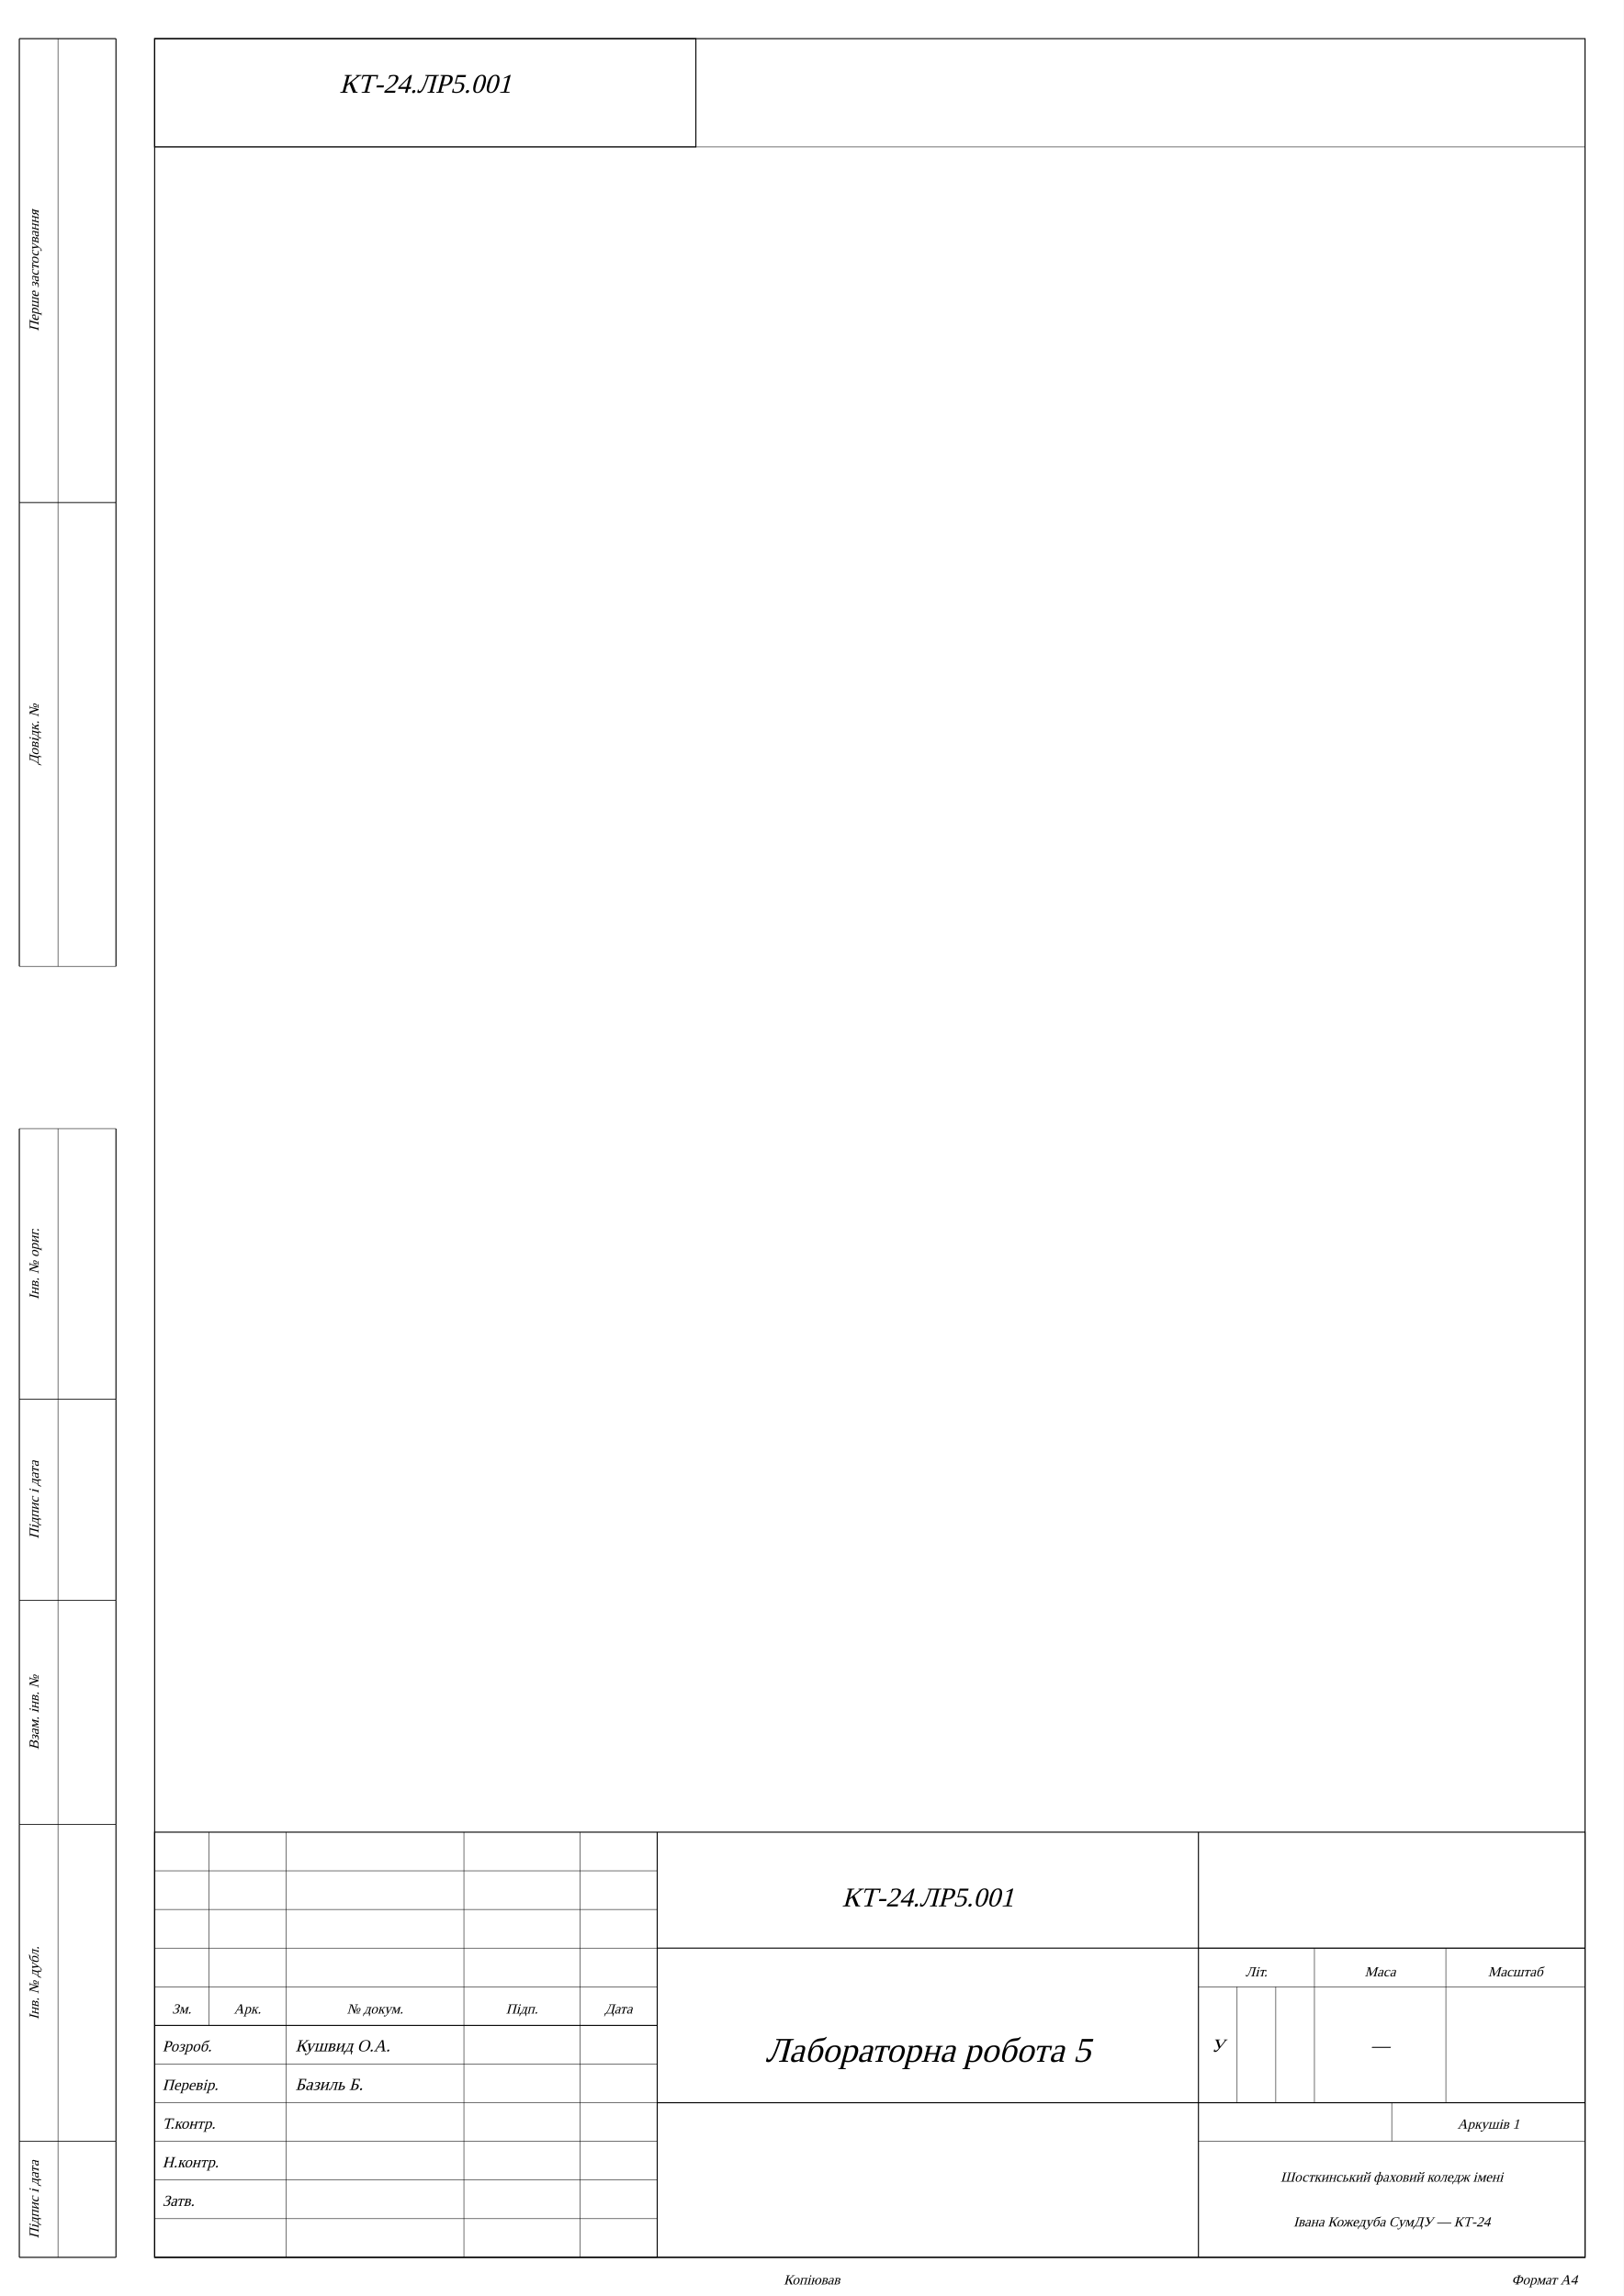
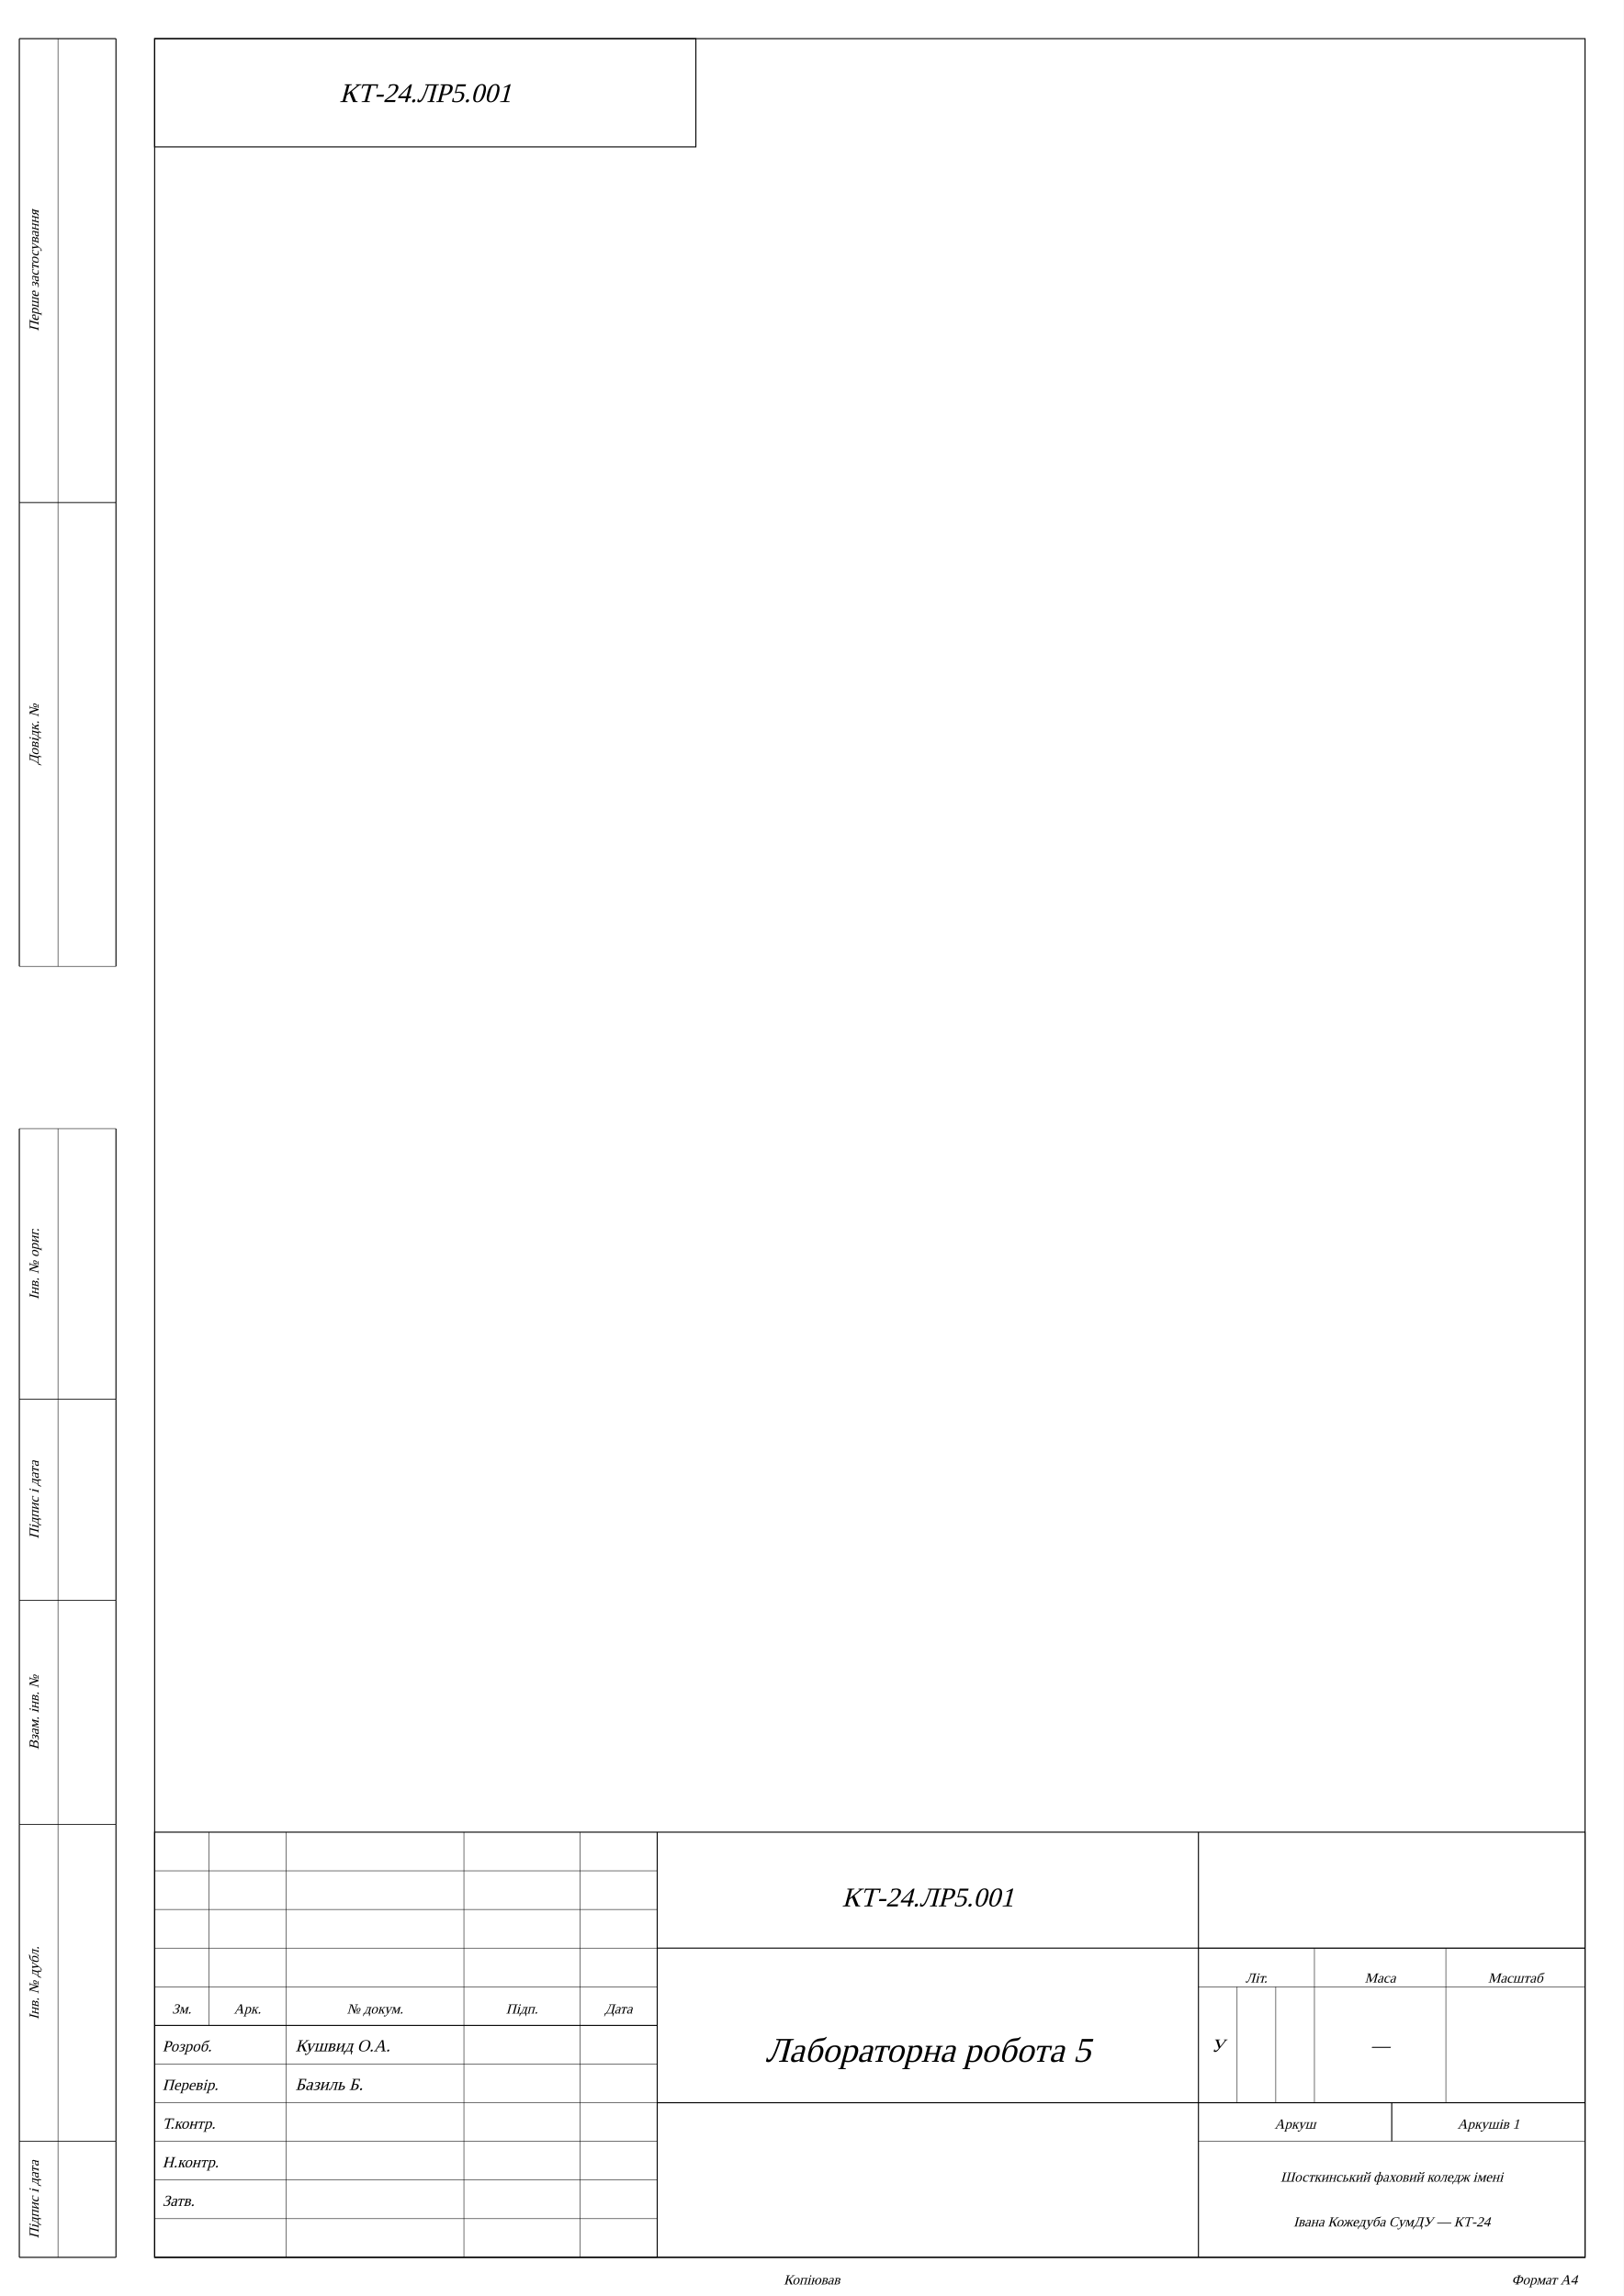
<svg xmlns="http://www.w3.org/2000/svg" width="210mm" height="297mm" viewBox="0 0 210 297">
  <rect width="210" height="297" fill="white" />
  <g transform="translate(0 0) scale(1)">
    <rect x="20" y="5" width="185" height="287" fill="none" stroke="#000000" stroke-width="0.5" vector-effect="non-scaling-stroke" />
    <line x1="2.5" y1="5" x2="15" y2="5" stroke="#000000" stroke-width="0.5" fill="none" vector-effect="non-scaling-stroke" />
    <line x1="2.5" y1="65" x2="15" y2="65" stroke="#000000" stroke-width="0.25" fill="none" vector-effect="non-scaling-stroke" />
    <line x1="2.5" y1="5" x2="2.5" y2="65" stroke="#000000" stroke-width="0.5" fill="none" vector-effect="non-scaling-stroke" />
    <line x1="7.5" y1="5" x2="7.5" y2="65" stroke="#000000" stroke-width="0.25" fill="none" vector-effect="non-scaling-stroke" />
    <line x1="15" y1="5" x2="15" y2="65" stroke="#000000" stroke-width="0.5" fill="none" vector-effect="non-scaling-stroke" />
    <text x="5" y="35" font-family="GOST type B, ISO 3098, DejaVu Sans, Arial, sans-serif" font-size="1.8" fill="#000000" text-anchor="middle" transform="translate(5 35) rotate(-90) skewX(-15) translate(-5 -35)">Перше застосування</text>
    <line x1="2.5" y1="65" x2="15" y2="65" stroke="#000000" stroke-width="0.25" fill="none" vector-effect="non-scaling-stroke" />
    <line x1="2.5" y1="125" x2="15" y2="125" stroke="#000000" stroke-width="0.25" fill="none" vector-effect="non-scaling-stroke" />
    <line x1="2.5" y1="65" x2="2.5" y2="125" stroke="#000000" stroke-width="0.5" fill="none" vector-effect="non-scaling-stroke" />
    <line x1="7.5" y1="65" x2="7.5" y2="125" stroke="#000000" stroke-width="0.25" fill="none" vector-effect="non-scaling-stroke" />
    <line x1="15" y1="65" x2="15" y2="125" stroke="#000000" stroke-width="0.5" fill="none" vector-effect="non-scaling-stroke" />
    <text x="5" y="95" font-family="GOST type B, ISO 3098, DejaVu Sans, Arial, sans-serif" font-size="1.8" fill="#000000" text-anchor="middle" transform="translate(5 95) rotate(-90) skewX(-15) translate(-5 -95)">Довідк. №</text>
    <line x1="2.5" y1="146" x2="15" y2="146" stroke="#000000" stroke-width="0.25" fill="none" vector-effect="non-scaling-stroke" />
    <line x1="2.5" y1="181" x2="15" y2="181" stroke="#000000" stroke-width="0.25" fill="none" vector-effect="non-scaling-stroke" />
    <line x1="2.5" y1="146" x2="2.5" y2="181" stroke="#000000" stroke-width="0.5" fill="none" vector-effect="non-scaling-stroke" />
    <line x1="7.5" y1="146" x2="7.5" y2="181" stroke="#000000" stroke-width="0.25" fill="none" vector-effect="non-scaling-stroke" />
    <line x1="15" y1="146" x2="15" y2="181" stroke="#000000" stroke-width="0.5" fill="none" vector-effect="non-scaling-stroke" />
    <text x="5" y="163.5" font-family="GOST type B, ISO 3098, DejaVu Sans, Arial, sans-serif" font-size="1.8" fill="#000000" text-anchor="middle" transform="translate(5 163.5) rotate(-90) skewX(-15) translate(-5 -163.5)">Інв. № ориг.</text>
    <line x1="2.5" y1="181" x2="15" y2="181" stroke="#000000" stroke-width="0.25" fill="none" vector-effect="non-scaling-stroke" />
    <line x1="2.5" y1="207" x2="15" y2="207" stroke="#000000" stroke-width="0.25" fill="none" vector-effect="non-scaling-stroke" />
    <line x1="2.5" y1="181" x2="2.5" y2="207" stroke="#000000" stroke-width="0.5" fill="none" vector-effect="non-scaling-stroke" />
    <line x1="7.5" y1="181" x2="7.5" y2="207" stroke="#000000" stroke-width="0.25" fill="none" vector-effect="non-scaling-stroke" />
    <line x1="15" y1="181" x2="15" y2="207" stroke="#000000" stroke-width="0.5" fill="none" vector-effect="non-scaling-stroke" />
    <text x="5" y="194" font-family="GOST type B, ISO 3098, DejaVu Sans, Arial, sans-serif" font-size="1.8" fill="#000000" text-anchor="middle" transform="translate(5 194) rotate(-90) skewX(-15) translate(-5 -194)">Підпис і дата</text>
    <line x1="2.5" y1="207" x2="15" y2="207" stroke="#000000" stroke-width="0.25" fill="none" vector-effect="non-scaling-stroke" />
    <line x1="2.5" y1="236" x2="15" y2="236" stroke="#000000" stroke-width="0.25" fill="none" vector-effect="non-scaling-stroke" />
    <line x1="2.5" y1="207" x2="2.5" y2="236" stroke="#000000" stroke-width="0.5" fill="none" vector-effect="non-scaling-stroke" />
    <line x1="7.5" y1="207" x2="7.5" y2="236" stroke="#000000" stroke-width="0.25" fill="none" vector-effect="non-scaling-stroke" />
    <line x1="15" y1="207" x2="15" y2="236" stroke="#000000" stroke-width="0.5" fill="none" vector-effect="non-scaling-stroke" />
    <text x="5" y="221.5" font-family="GOST type B, ISO 3098, DejaVu Sans, Arial, sans-serif" font-size="1.8" fill="#000000" text-anchor="middle" transform="translate(5 221.5) rotate(-90) skewX(-15) translate(-5 -221.5)">Взам. інв. №</text>
    <line x1="2.5" y1="236" x2="15" y2="236" stroke="#000000" stroke-width="0.25" fill="none" vector-effect="non-scaling-stroke" />
    <line x1="2.5" y1="277" x2="15" y2="277" stroke="#000000" stroke-width="0.25" fill="none" vector-effect="non-scaling-stroke" />
    <line x1="2.5" y1="236" x2="2.5" y2="277" stroke="#000000" stroke-width="0.5" fill="none" vector-effect="non-scaling-stroke" />
    <line x1="7.5" y1="236" x2="7.5" y2="277" stroke="#000000" stroke-width="0.25" fill="none" vector-effect="non-scaling-stroke" />
    <line x1="15" y1="236" x2="15" y2="277" stroke="#000000" stroke-width="0.5" fill="none" vector-effect="non-scaling-stroke" />
    <text x="5" y="256.5" font-family="GOST type B, ISO 3098, DejaVu Sans, Arial, sans-serif" font-size="1.8" fill="#000000" text-anchor="middle" transform="translate(5 256.5) rotate(-90) skewX(-15) translate(-5 -256.5)">Інв. № дубл.</text>
    <line x1="2.5" y1="277" x2="15" y2="277" stroke="#000000" stroke-width="0.25" fill="none" vector-effect="non-scaling-stroke" />
    <line x1="2.5" y1="292" x2="15" y2="292" stroke="#000000" stroke-width="0.5" fill="none" vector-effect="non-scaling-stroke" />
    <line x1="2.5" y1="277" x2="2.5" y2="292" stroke="#000000" stroke-width="0.5" fill="none" vector-effect="non-scaling-stroke" />
    <line x1="7.5" y1="277" x2="7.5" y2="292" stroke="#000000" stroke-width="0.25" fill="none" vector-effect="non-scaling-stroke" />
    <line x1="15" y1="277" x2="15" y2="292" stroke="#000000" stroke-width="0.5" fill="none" vector-effect="non-scaling-stroke" />
    <text x="5" y="284.5" font-family="GOST type B, ISO 3098, DejaVu Sans, Arial, sans-serif" font-size="1.8" fill="#000000" text-anchor="middle" transform="translate(5 284.5) rotate(-90) skewX(-15) translate(-5 -284.5)">Підпис і дата</text>
    <rect x="20" y="5" width="70" height="14" fill="none" stroke="#000000" stroke-width="0.5" vector-effect="non-scaling-stroke" />
-     <text x="55" y="12" font-family="GOST type B, ISO 3098, DejaVu Sans, Arial, sans-serif" font-size="3.5" fill="#000000" text-anchor="middle" transform="translate(55 12) skewX(-15) translate(-55 -12)">КТ-24.ЛР5.001</text>
-     <line x1="20" y1="19" x2="205" y2="19" stroke="#000000" stroke-width="0.25" fill="none" vector-effect="non-scaling-stroke" />
+     <text x="55" y="13.2" font-family="GOST type B, ISO 3098, DejaVu Sans, Arial, sans-serif" font-size="3.5" fill="#000000" text-anchor="middle" transform="translate(55 13.2) skewX(-15) translate(-55 -13.2)">КТ-24.ЛР5.001</text>
    <rect x="20" y="237" width="185" height="55" fill="none" stroke="#000000" stroke-width="0.5" vector-effect="non-scaling-stroke" />
    <line x1="27" y1="237" x2="27" y2="262" stroke="#000000" stroke-width="0.25" fill="none" vector-effect="non-scaling-stroke" />
    <line x1="37" y1="237" x2="37" y2="262" stroke="#000000" stroke-width="0.25" fill="none" vector-effect="non-scaling-stroke" />
    <line x1="60" y1="237" x2="60" y2="262" stroke="#000000" stroke-width="0.25" fill="none" vector-effect="non-scaling-stroke" />
    <line x1="75" y1="237" x2="75" y2="262" stroke="#000000" stroke-width="0.25" fill="none" vector-effect="non-scaling-stroke" />
    <line x1="85" y1="237" x2="85" y2="292" stroke="#000000" stroke-width="0.5" fill="none" vector-effect="non-scaling-stroke" />
    <line x1="20" y1="242" x2="85" y2="242" stroke="#000000" stroke-width="0.25" fill="none" vector-effect="non-scaling-stroke" />
    <line x1="20" y1="247" x2="85" y2="247" stroke="#000000" stroke-width="0.25" fill="none" vector-effect="non-scaling-stroke" />
    <line x1="20" y1="252" x2="85" y2="252" stroke="#000000" stroke-width="0.25" fill="none" vector-effect="non-scaling-stroke" />
    <line x1="20" y1="257" x2="85" y2="257" stroke="#000000" stroke-width="0.25" fill="none" vector-effect="non-scaling-stroke" />
    <line x1="20" y1="262" x2="85" y2="262" stroke="#000000" stroke-width="0.5" fill="none" vector-effect="non-scaling-stroke" />
    <text x="23.5" y="260.45" font-family="GOST type B, ISO 3098, DejaVu Sans, Arial, sans-serif" font-size="1.8" fill="#000000" text-anchor="middle" transform="translate(23.5 260.45) skewX(-15) translate(-23.5 -260.45)">Зм.</text>
    <text x="32" y="260.45" font-family="GOST type B, ISO 3098, DejaVu Sans, Arial, sans-serif" font-size="1.8" fill="#000000" text-anchor="middle" transform="translate(32 260.45) skewX(-15) translate(-32 -260.45)">Арк.</text>
    <text x="48.5" y="260.45" font-family="GOST type B, ISO 3098, DejaVu Sans, Arial, sans-serif" font-size="1.8" fill="#000000" text-anchor="middle" transform="translate(48.5 260.45) skewX(-15) translate(-48.5 -260.45)">№ докум.</text>
    <text x="67.5" y="260.45" font-family="GOST type B, ISO 3098, DejaVu Sans, Arial, sans-serif" font-size="1.8" fill="#000000" text-anchor="middle" transform="translate(67.5 260.45) skewX(-15) translate(-67.5 -260.45)">Підп.</text>
    <text x="80" y="260.45" font-family="GOST type B, ISO 3098, DejaVu Sans, Arial, sans-serif" font-size="1.8" fill="#000000" text-anchor="middle" transform="translate(80 260.45) skewX(-15) translate(-80 -260.45)">Дата</text>
    <line x1="37" y1="262" x2="37" y2="292" stroke="#000000" stroke-width="0.25" fill="none" vector-effect="non-scaling-stroke" />
    <line x1="60" y1="262" x2="60" y2="292" stroke="#000000" stroke-width="0.25" fill="none" vector-effect="non-scaling-stroke" />
    <line x1="75" y1="262" x2="75" y2="292" stroke="#000000" stroke-width="0.25" fill="none" vector-effect="non-scaling-stroke" />
    <line x1="20" y1="267" x2="85" y2="267" stroke="#000000" stroke-width="0.25" fill="none" vector-effect="non-scaling-stroke" />
    <line x1="20" y1="272" x2="85" y2="272" stroke="#000000" stroke-width="0.25" fill="none" vector-effect="non-scaling-stroke" />
    <line x1="20" y1="277" x2="85" y2="277" stroke="#000000" stroke-width="0.25" fill="none" vector-effect="non-scaling-stroke" />
    <line x1="20" y1="282" x2="85" y2="282" stroke="#000000" stroke-width="0.25" fill="none" vector-effect="non-scaling-stroke" />
    <line x1="20" y1="287" x2="85" y2="287" stroke="#000000" stroke-width="0.25" fill="none" vector-effect="non-scaling-stroke" />
    <line x1="20" y1="292" x2="85" y2="292" stroke="#000000" stroke-width="0.25" fill="none" vector-effect="non-scaling-stroke" />
    <text x="21" y="265.35" font-family="GOST type B, ISO 3098, DejaVu Sans, Arial, sans-serif" font-size="2" fill="#000000" text-anchor="start" transform="translate(21 265.35) skewX(-15) translate(-21 -265.35)">Розроб.</text>
    <text x="38.2" y="265.35" font-family="GOST type B, ISO 3098, DejaVu Sans, Arial, sans-serif" font-size="2.2" fill="#000000" text-anchor="start" transform="translate(38.2 265.35) skewX(-15) translate(-38.2 -265.35)">Кушвид О.А.</text>
    <text x="21" y="270.35" font-family="GOST type B, ISO 3098, DejaVu Sans, Arial, sans-serif" font-size="2" fill="#000000" text-anchor="start" transform="translate(21 270.35) skewX(-15) translate(-21 -270.35)">Перевір.</text>
    <text x="38.2" y="270.35" font-family="GOST type B, ISO 3098, DejaVu Sans, Arial, sans-serif" font-size="2.2" fill="#000000" text-anchor="start" transform="translate(38.2 270.35) skewX(-15) translate(-38.2 -270.35)">Базиль Б.</text>
    <text x="21" y="275.35" font-family="GOST type B, ISO 3098, DejaVu Sans, Arial, sans-serif" font-size="2" fill="#000000" text-anchor="start" transform="translate(21 275.35) skewX(-15) translate(-21 -275.35)">Т.контр.</text>
    <text x="21" y="280.35" font-family="GOST type B, ISO 3098, DejaVu Sans, Arial, sans-serif" font-size="2" fill="#000000" text-anchor="start" transform="translate(21 280.35) skewX(-15) translate(-21 -280.35)">Н.контр.</text>
    <text x="21" y="285.35" font-family="GOST type B, ISO 3098, DejaVu Sans, Arial, sans-serif" font-size="2" fill="#000000" text-anchor="start" transform="translate(21 285.35) skewX(-15) translate(-21 -285.35)">Затв.</text>
    <line x1="155" y1="237" x2="155" y2="292" stroke="#000000" stroke-width="0.5" fill="none" vector-effect="non-scaling-stroke" />
    <line x1="85" y1="252" x2="205" y2="252" stroke="#000000" stroke-width="0.5" fill="none" vector-effect="non-scaling-stroke" />
    <line x1="85" y1="272" x2="205" y2="272" stroke="#000000" stroke-width="0.5" fill="none" vector-effect="non-scaling-stroke" />
    <text x="120" y="246.6" font-family="GOST type B, ISO 3098, DejaVu Sans, Arial, sans-serif" font-size="3.5" fill="#000000" text-anchor="middle" transform="translate(120 246.6) skewX(-15) translate(-120 -246.6)">КТ-24.ЛР5.001</text>
    <text x="120" y="266.7" font-family="GOST type B, ISO 3098, DejaVu Sans, Arial, sans-serif" font-size="4.5" fill="#000000" text-anchor="middle" transform="translate(120 266.7) skewX(-15) translate(-120 -266.7)">Лабораторна робота 5</text>
    <line x1="155" y1="252" x2="205" y2="252" stroke="#000000" stroke-width="0.25" fill="none" vector-effect="non-scaling-stroke" />
    <line x1="155" y1="257" x2="205" y2="257" stroke="#000000" stroke-width="0.25" fill="none" vector-effect="non-scaling-stroke" />
    <line x1="170" y1="252" x2="170" y2="272" stroke="#000000" stroke-width="0.25" fill="none" vector-effect="non-scaling-stroke" />
    <line x1="187" y1="252" x2="187" y2="272" stroke="#000000" stroke-width="0.25" fill="none" vector-effect="non-scaling-stroke" />
    <line x1="160" y1="257" x2="160" y2="272" stroke="#000000" stroke-width="0.25" fill="none" vector-effect="non-scaling-stroke" />
    <line x1="165" y1="257" x2="165" y2="272" stroke="#000000" stroke-width="0.25" fill="none" vector-effect="non-scaling-stroke" />
-     <text x="162.5" y="255.65" font-family="GOST type B, ISO 3098, DejaVu Sans, Arial, sans-serif" font-size="1.8" fill="#000000" text-anchor="middle" transform="translate(162.5 255.65) skewX(-15) translate(-162.5 -255.65)">Літ.</text>
-     <text x="178.5" y="255.65" font-family="GOST type B, ISO 3098, DejaVu Sans, Arial, sans-serif" font-size="1.8" fill="#000000" text-anchor="middle" transform="translate(178.5 255.65) skewX(-15) translate(-178.5 -255.65)">Маса</text>
-     <text x="196" y="255.65" font-family="GOST type B, ISO 3098, DejaVu Sans, Arial, sans-serif" font-size="1.8" fill="#000000" text-anchor="middle" transform="translate(196 255.65) skewX(-15) translate(-196 -255.65)">Масштаб</text>
+     <text x="162.5" y="256.45" font-family="GOST type B, ISO 3098, DejaVu Sans, Arial, sans-serif" font-size="1.8" fill="#000000" text-anchor="middle" transform="translate(162.5 256.45) skewX(-15) translate(-162.5 -256.45)">Літ.</text>
+     <text x="178.5" y="256.45" font-family="GOST type B, ISO 3098, DejaVu Sans, Arial, sans-serif" font-size="1.8" fill="#000000" text-anchor="middle" transform="translate(178.5 256.45) skewX(-15) translate(-178.5 -256.45)">Маса</text>
+     <text x="196" y="256.45" font-family="GOST type B, ISO 3098, DejaVu Sans, Arial, sans-serif" font-size="1.8" fill="#000000" text-anchor="middle" transform="translate(196 256.45) skewX(-15) translate(-196 -256.45)">Масштаб</text>
    <text x="157.5" y="265.4" font-family="GOST type B, ISO 3098, DejaVu Sans, Arial, sans-serif" font-size="2.4" fill="#000000" text-anchor="middle" transform="translate(157.5 265.4) skewX(-15) translate(-157.5 -265.4)">У</text>
    <text x="178.5" y="265.4" font-family="GOST type B, ISO 3098, DejaVu Sans, Arial, sans-serif" font-size="2.4" fill="#000000" text-anchor="middle" transform="translate(178.5 265.4) skewX(-15) translate(-178.5 -265.4)">—</text>
    <line x1="155" y1="272" x2="205" y2="272" stroke="#000000" stroke-width="0.25" fill="none" vector-effect="non-scaling-stroke" />
    <line x1="155" y1="277" x2="205" y2="277" stroke="#000000" stroke-width="0.25" fill="none" vector-effect="non-scaling-stroke" />
-     <line x1="180" y1="272" x2="180" y2="277" stroke="#000000" stroke-width="0.25" fill="none" vector-effect="non-scaling-stroke" />
-     <text x="167.5" y="275.35" font-family="GOST type B, ISO 3098, DejaVu Sans, Arial, sans-serif" font-size="1.8" fill="#000000" text-anchor="middle" transform="translate(167.5 275.35) skewX(-15) translate(-167.5 -275.35)" />
+     <line x1="180" y1="272" x2="180" y2="277" stroke="#000000" stroke-width="0.5" fill="none" vector-effect="non-scaling-stroke" />
+     <text x="167.5" y="275.35" font-family="GOST type B, ISO 3098, DejaVu Sans, Arial, sans-serif" font-size="1.8" fill="#000000" text-anchor="middle" transform="translate(167.5 275.35) skewX(-15) translate(-167.5 -275.35)">Аркуш</text>
    <text x="192.5" y="275.35" font-family="GOST type B, ISO 3098, DejaVu Sans, Arial, sans-serif" font-size="1.8" fill="#000000" text-anchor="middle" transform="translate(192.5 275.35) skewX(-15) translate(-192.5 -275.35)">Аркушів 1</text>
    <text x="180" y="282.2" font-family="GOST type B, ISO 3098, DejaVu Sans, Arial, sans-serif" font-size="1.8" fill="#000000" text-anchor="middle" transform="translate(180 282.2) skewX(-15) translate(-180 -282.2)">Шосткинський фаховий коледж імені</text>
    <text x="180" y="288" font-family="GOST type B, ISO 3098, DejaVu Sans, Arial, sans-serif" font-size="1.8" fill="#000000" text-anchor="middle" transform="translate(180 288) skewX(-15) translate(-180 -288)">Івана Кожедуба СумДУ — КТ-24</text>
    <text x="105" y="295.5" font-family="GOST type B, ISO 3098, DejaVu Sans, Arial, sans-serif" font-size="1.8" fill="#000000" text-anchor="middle" transform="translate(105 295.5) skewX(-15) translate(-105 -295.5)">Копіював</text>
    <text x="204" y="295.5" font-family="GOST type B, ISO 3098, DejaVu Sans, Arial, sans-serif" font-size="1.8" fill="#000000" text-anchor="end" transform="translate(204 295.5) skewX(-15) translate(-204 -295.5)">Формат А4</text>
  </g>
</svg>
